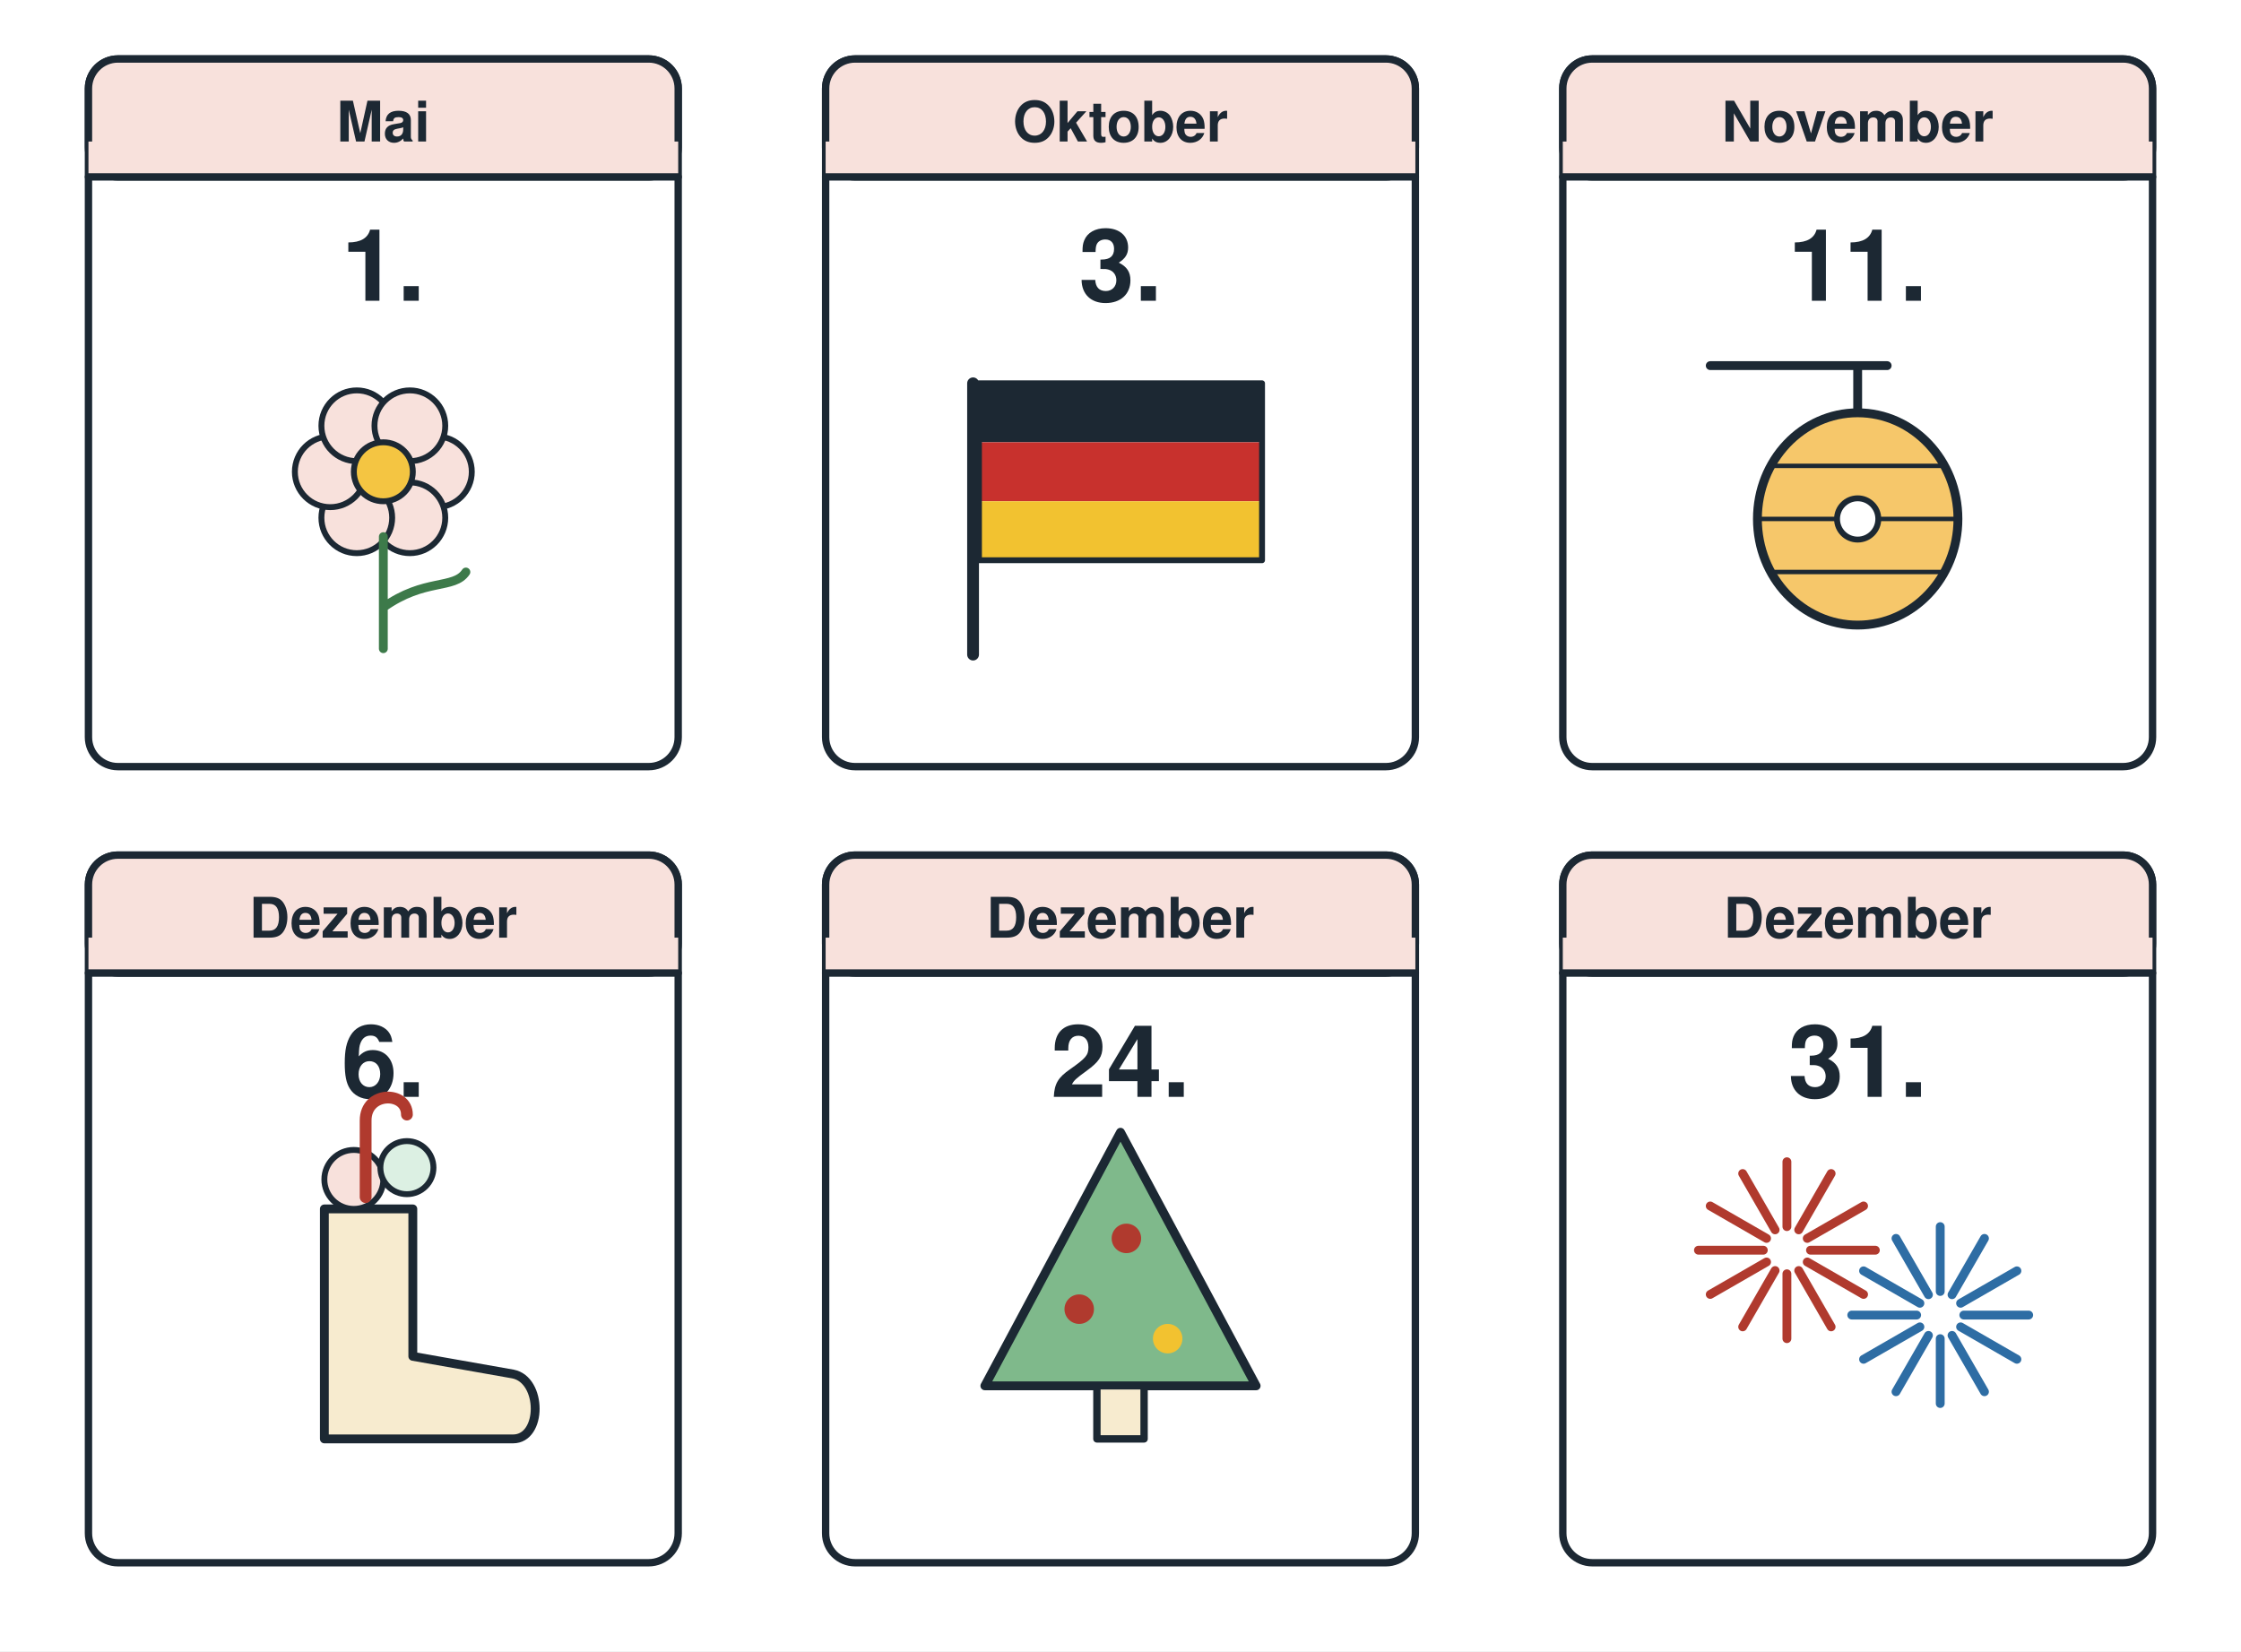
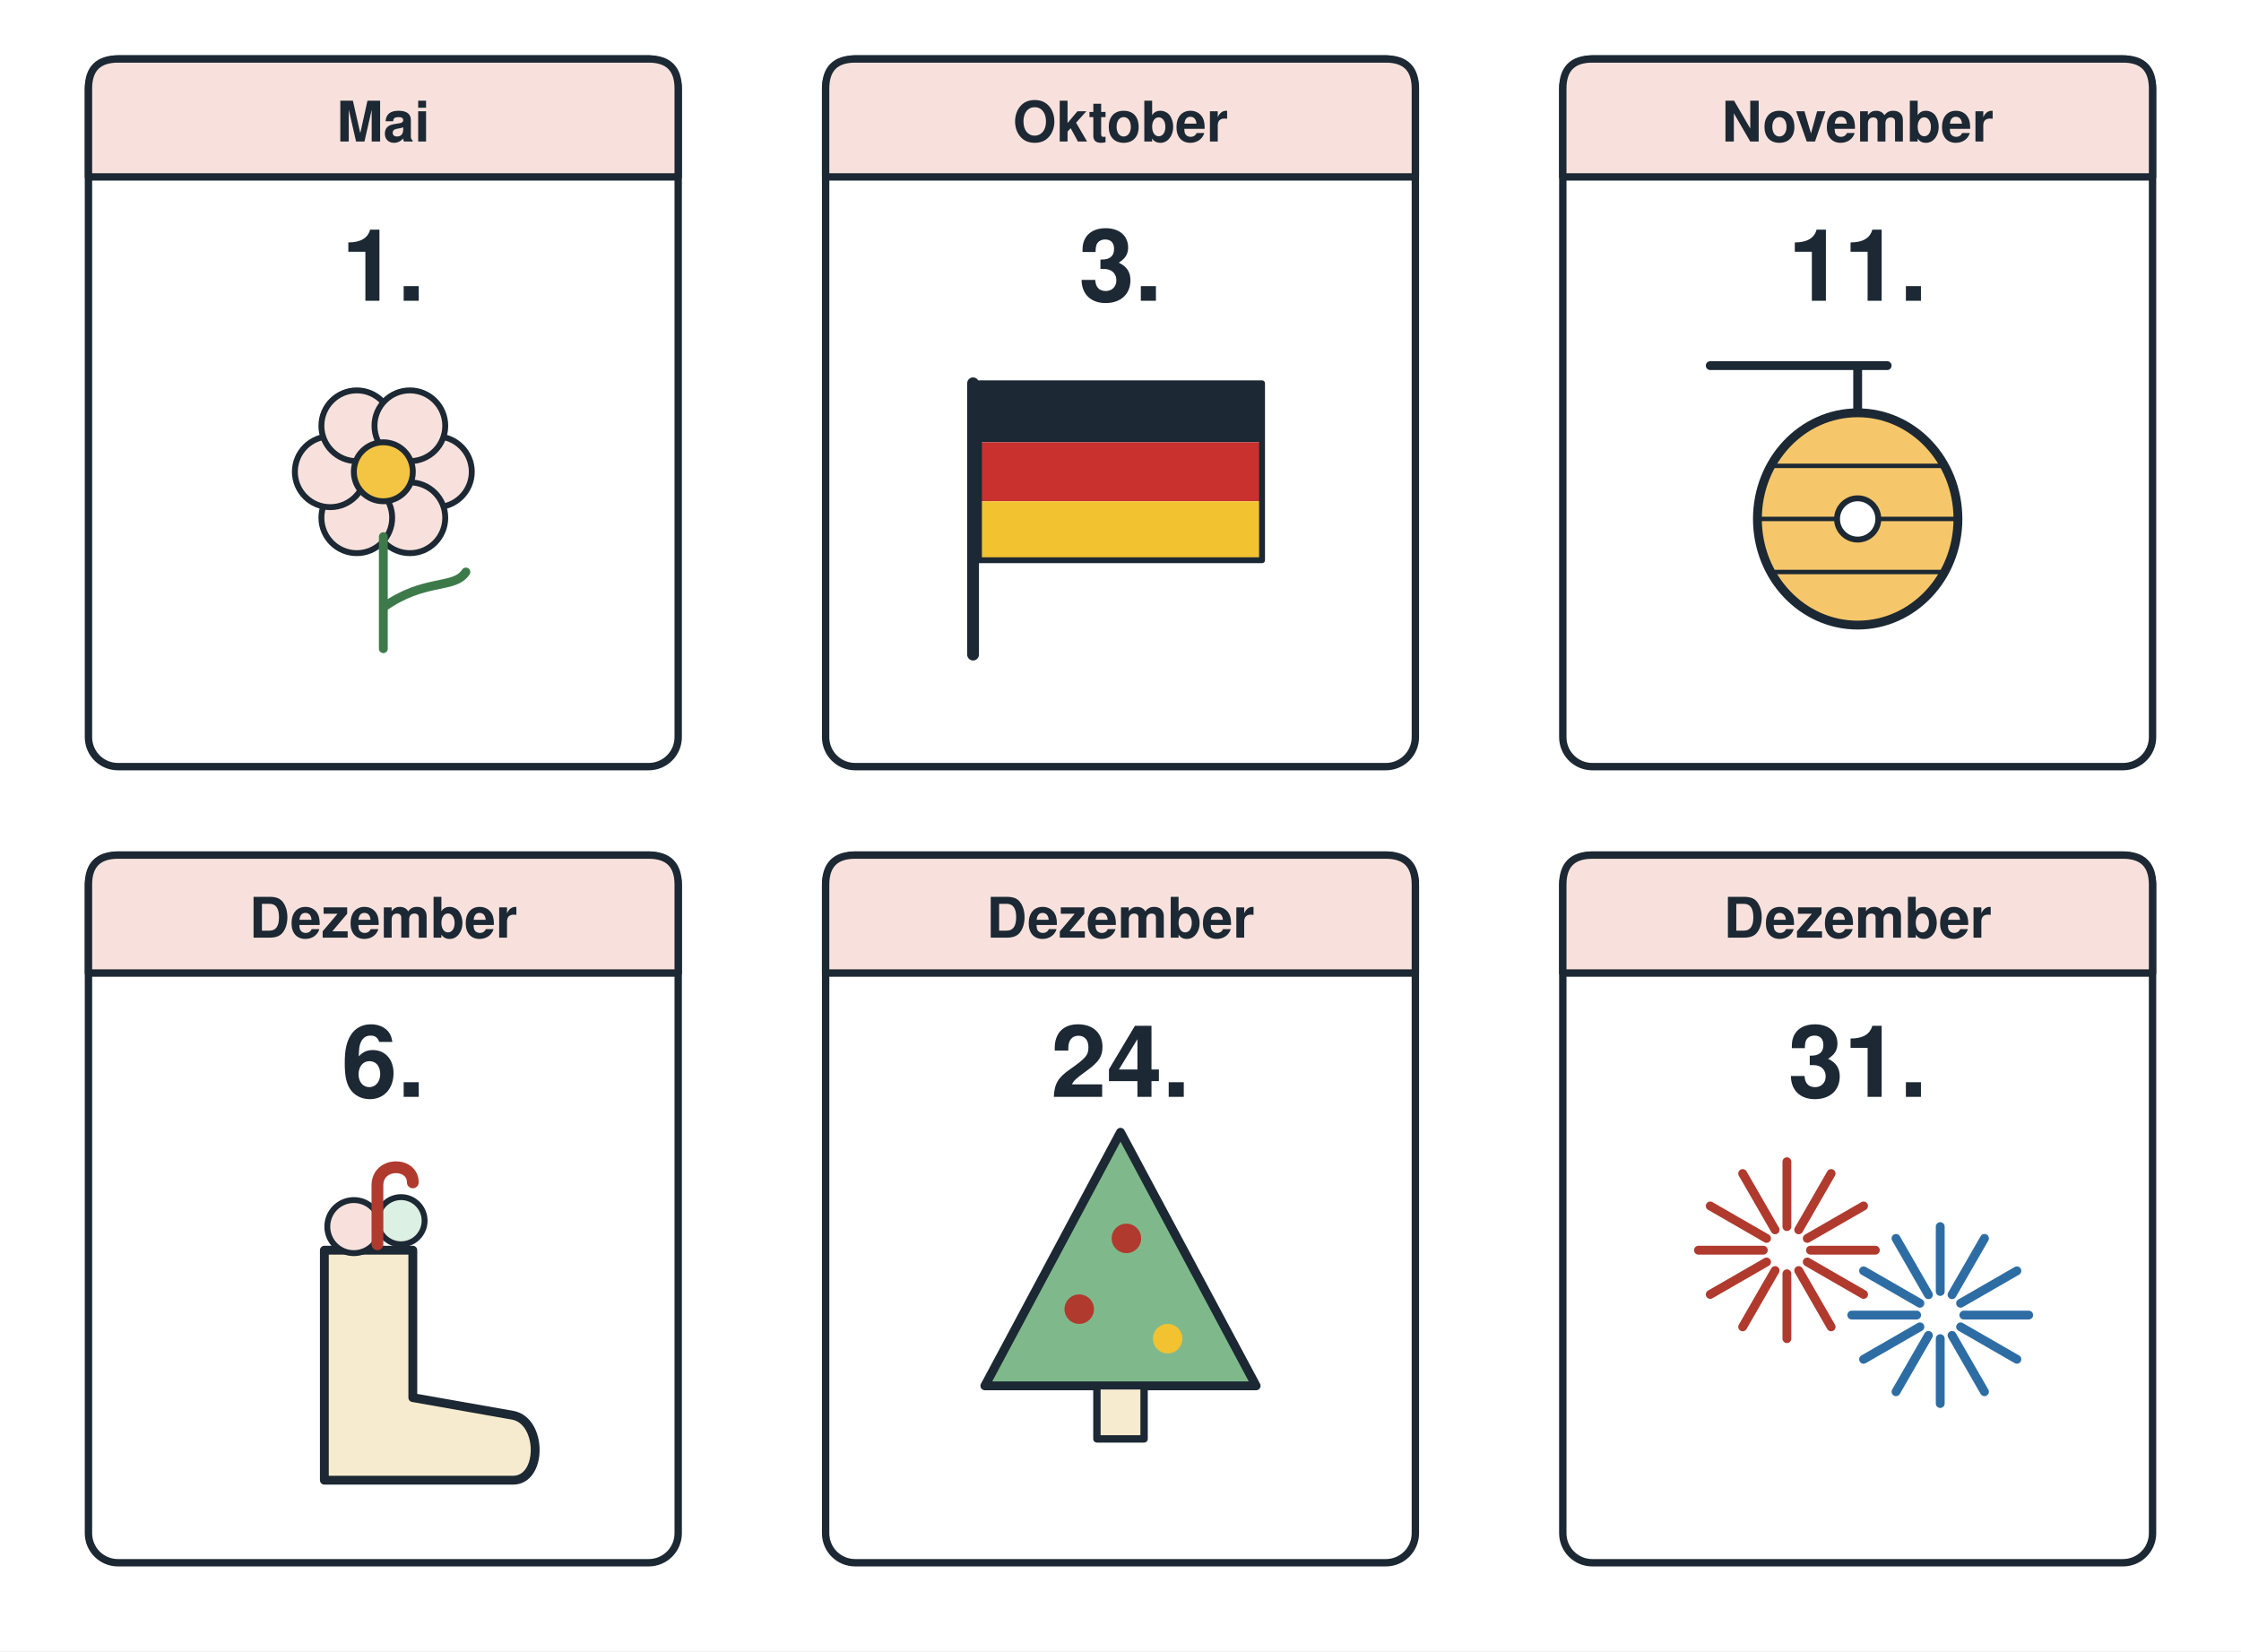
<svg xmlns="http://www.w3.org/2000/svg" viewBox="0 0 760 560" width="760" height="560" role="img">
  <rect width="760" height="560" fill="#ffffff" />
  <g font-family="Helvetica, Arial, sans-serif" fill="none" stroke="#1c2833" stroke-width="3" stroke-linecap="round" stroke-linejoin="round">
    <rect x="30" y="20" width="200" height="240" rx="10" fill="#ffffff" stroke-width="2.5" />
-     <rect x="30" y="20" width="200" height="40" rx="10" fill="#f8e1dc" stroke-width="2.5" />
-     <rect x="30" y="48" width="200" height="12" fill="#f8e1dc" stroke="none" />
-     <path d="M30 60 L230 60" stroke-width="2.5" />
+     <path d="M30 60 L30 30 Q30 20 40 20 L220 20 Q230 20 230 30 L230 60 Z" fill="#f8e1dc" stroke-width="2.5" />
    <text x="130" y="48" font-size="19" text-anchor="middle" font-weight="bold" fill="#1c2833" stroke="none">Mai</text>
    <text x="130" y="102" font-size="34" text-anchor="middle" font-weight="bold" fill="#1c2833" stroke="none">1.</text>
    <rect x="280" y="20" width="200" height="240" rx="10" fill="#ffffff" stroke-width="2.5" />
-     <rect x="280" y="20" width="200" height="40" rx="10" fill="#f8e1dc" stroke-width="2.5" />
-     <rect x="280" y="48" width="200" height="12" fill="#f8e1dc" stroke="none" />
-     <path d="M280 60 L480 60" stroke-width="2.5" />
+     <path d="M280 60 L280 30 Q280 20 290 20 L470 20 Q480 20 480 30 L480 60 Z" fill="#f8e1dc" stroke-width="2.5" />
    <text x="380" y="48" font-size="19" text-anchor="middle" font-weight="bold" fill="#1c2833" stroke="none">Oktober</text>
    <text x="380" y="102" font-size="34" text-anchor="middle" font-weight="bold" fill="#1c2833" stroke="none">3.</text>
    <rect x="530" y="20" width="200" height="240" rx="10" fill="#ffffff" stroke-width="2.5" />
-     <rect x="530" y="20" width="200" height="40" rx="10" fill="#f8e1dc" stroke-width="2.5" />
-     <rect x="530" y="48" width="200" height="12" fill="#f8e1dc" stroke="none" />
-     <path d="M530 60 L730 60" stroke-width="2.5" />
+     <path d="M530 60 L530 30 Q530 20 540 20 L720 20 Q730 20 730 30 L730 60 Z" fill="#f8e1dc" stroke-width="2.5" />
    <text x="630" y="48" font-size="19" text-anchor="middle" font-weight="bold" fill="#1c2833" stroke="none">November</text>
    <text x="630" y="102" font-size="34" text-anchor="middle" font-weight="bold" fill="#1c2833" stroke="none">11.</text>
    <rect x="30" y="290" width="200" height="240" rx="10" fill="#ffffff" stroke-width="2.5" />
-     <rect x="30" y="290" width="200" height="40" rx="10" fill="#f8e1dc" stroke-width="2.5" />
-     <rect x="30" y="318" width="200" height="12" fill="#f8e1dc" stroke="none" />
-     <path d="M30 330 L230 330" stroke-width="2.5" />
+     <path d="M30 330 L30 300 Q30 290 40 290 L220 290 Q230 290 230 300 L230 330 Z" fill="#f8e1dc" stroke-width="2.5" />
    <text x="130" y="318" font-size="19" text-anchor="middle" font-weight="bold" fill="#1c2833" stroke="none">Dezember</text>
    <text x="130" y="372" font-size="34" text-anchor="middle" font-weight="bold" fill="#1c2833" stroke="none">6.</text>
    <rect x="280" y="290" width="200" height="240" rx="10" fill="#ffffff" stroke-width="2.5" />
-     <rect x="280" y="290" width="200" height="40" rx="10" fill="#f8e1dc" stroke-width="2.5" />
-     <rect x="280" y="318" width="200" height="12" fill="#f8e1dc" stroke="none" />
-     <path d="M280 330 L480 330" stroke-width="2.5" />
+     <path d="M280 330 L280 300 Q280 290 290 290 L470 290 Q480 290 480 300 L480 330 Z" fill="#f8e1dc" stroke-width="2.5" />
    <text x="380" y="318" font-size="19" text-anchor="middle" font-weight="bold" fill="#1c2833" stroke="none">Dezember</text>
    <text x="380" y="372" font-size="34" text-anchor="middle" font-weight="bold" fill="#1c2833" stroke="none">24.</text>
    <rect x="530" y="290" width="200" height="240" rx="10" fill="#ffffff" stroke-width="2.5" />
-     <rect x="530" y="290" width="200" height="40" rx="10" fill="#f8e1dc" stroke-width="2.5" />
-     <rect x="530" y="318" width="200" height="12" fill="#f8e1dc" stroke="none" />
-     <path d="M530 330 L730 330" stroke-width="2.5" />
+     <path d="M530 330 L530 300 Q530 290 540 290 L720 290 Q730 290 730 300 L730 330 Z" fill="#f8e1dc" stroke-width="2.5" />
    <text x="630" y="318" font-size="19" text-anchor="middle" font-weight="bold" fill="#1c2833" stroke="none">Dezember</text>
    <text x="630" y="372" font-size="34" text-anchor="middle" font-weight="bold" fill="#1c2833" stroke="none">31.</text>
    <circle cx="148.0" cy="160.0" r="12" fill="#f8e1dc" stroke-width="2" />
    <circle cx="139.0" cy="175.6" r="12" fill="#f8e1dc" stroke-width="2" />
    <circle cx="121.0" cy="175.6" r="12" fill="#f8e1dc" stroke-width="2" />
    <circle cx="112.0" cy="160.0" r="12" fill="#f8e1dc" stroke-width="2" />
    <circle cx="121.0" cy="144.4" r="12" fill="#f8e1dc" stroke-width="2" />
    <circle cx="139.0" cy="144.4" r="12" fill="#f8e1dc" stroke-width="2" />
    <circle cx="130" cy="160" r="10" fill="#f4c542" stroke-width="2" />
    <path d="M130 182 L130 220 M130 206 C144 196 154 200 158 194" stroke="#3d7a4a" stroke-width="3" />
    <path d="M330 130 L330 222" stroke-width="4" />
    <rect x="332" y="130" width="96" height="20" fill="#1c2833" stroke="none" />
    <rect x="332" y="150" width="96" height="20" fill="#c8312d" stroke="none" />
    <rect x="332" y="170" width="96" height="20" fill="#f2c230" stroke="none" />
    <rect x="332" y="130" width="96" height="60" stroke-width="2" />
    <path d="M580 124 L640 124 M630 124 L630 140" stroke-width="3" />
    <ellipse cx="630" cy="176" rx="34" ry="36" fill="#f6c76a" stroke-width="3" />
    <path d="M596 176 L664 176 M602 158 L658 158 M602 194 L658 194" stroke-width="1.5" />
    <circle cx="630" cy="176" r="7" fill="#ffffff" stroke-width="2" />
-     <path d="M110 410 L140 410 L140 460 L174 466 C184 468 184 488 174 488 L110 488 Z" fill="#f7ebcf" stroke-width="3" />
-     <circle cx="120" cy="400" r="10" fill="#f8e1dc" stroke-width="2" />
-     <circle cx="138" cy="396" r="9" fill="#dcf0e3" stroke-width="2" />
-     <path d="M124 406 L124 380 C124 370 138 370 138 378" stroke="#b03a2e" stroke-width="4" />
+     <path d="M110 424 L140 424 L140 474 L174 480 C184 482 184 502 174 502 L110 502 Z" fill="#f7ebcf" stroke-width="3" />
+     <circle cx="120" cy="416" r="9" fill="#f8e1dc" stroke-width="2" />
+     <circle cx="136" cy="414" r="8" fill="#dcf0e3" stroke-width="2" />
+     <path d="M128 422 L128 402 C128 394 140 394 140 401" stroke="#b03a2e" stroke-width="4" />
    <path d="M380 384 L426 470 L334 470 Z" fill="#7fb98b" stroke-width="3" />
    <rect x="372" y="470" width="16" height="18" fill="#f7ebcf" stroke-width="2.5" />
    <circle cx="366" cy="444" r="5" fill="#b03a2e" stroke="none" />
    <circle cx="396" cy="454" r="5" fill="#f2c230" stroke="none" />
    <circle cx="382" cy="420" r="5" fill="#b03a2e" stroke="none" />
    <path d="M614.0 424.0 L636.0 424.0" stroke="#b03a2e" stroke-width="3" />
    <path d="M612.9 428.0 L632.0 439.0" stroke="#b03a2e" stroke-width="3" />
    <path d="M610.0 430.9 L621.0 450.0" stroke="#b03a2e" stroke-width="3" />
    <path d="M606.0 432.0 L606.0 454.0" stroke="#b03a2e" stroke-width="3" />
    <path d="M602.0 430.9 L591.0 450.0" stroke="#b03a2e" stroke-width="3" />
    <path d="M599.1 428.0 L580.0 439.0" stroke="#b03a2e" stroke-width="3" />
    <path d="M598.0 424.0 L576.0 424.0" stroke="#b03a2e" stroke-width="3" />
    <path d="M599.1 420.0 L580.0 409.0" stroke="#b03a2e" stroke-width="3" />
    <path d="M602.0 417.1 L591.0 398.0" stroke="#b03a2e" stroke-width="3" />
    <path d="M606.0 416.0 L606.0 394.0" stroke="#b03a2e" stroke-width="3" />
    <path d="M610.0 417.1 L621.0 398.0" stroke="#b03a2e" stroke-width="3" />
    <path d="M612.9 420.0 L632.0 409.0" stroke="#b03a2e" stroke-width="3" />
    <path d="M666.0 446.0 L688.0 446.0" stroke="#2e6da4" stroke-width="3" />
    <path d="M664.9 450.0 L684.0 461.0" stroke="#2e6da4" stroke-width="3" />
    <path d="M662.0 452.9 L673.0 472.0" stroke="#2e6da4" stroke-width="3" />
    <path d="M658.0 454.0 L658.0 476.0" stroke="#2e6da4" stroke-width="3" />
    <path d="M654.0 452.9 L643.0 472.0" stroke="#2e6da4" stroke-width="3" />
    <path d="M651.1 450.0 L632.0 461.0" stroke="#2e6da4" stroke-width="3" />
    <path d="M650.0 446.0 L628.0 446.0" stroke="#2e6da4" stroke-width="3" />
    <path d="M651.1 442.0 L632.0 431.0" stroke="#2e6da4" stroke-width="3" />
    <path d="M654.0 439.1 L643.0 420.0" stroke="#2e6da4" stroke-width="3" />
    <path d="M658.0 438.0 L658.0 416.0" stroke="#2e6da4" stroke-width="3" />
    <path d="M662.0 439.1 L673.0 420.0" stroke="#2e6da4" stroke-width="3" />
    <path d="M664.9 442.0 L684.0 431.0" stroke="#2e6da4" stroke-width="3" />
  </g>
</svg>
